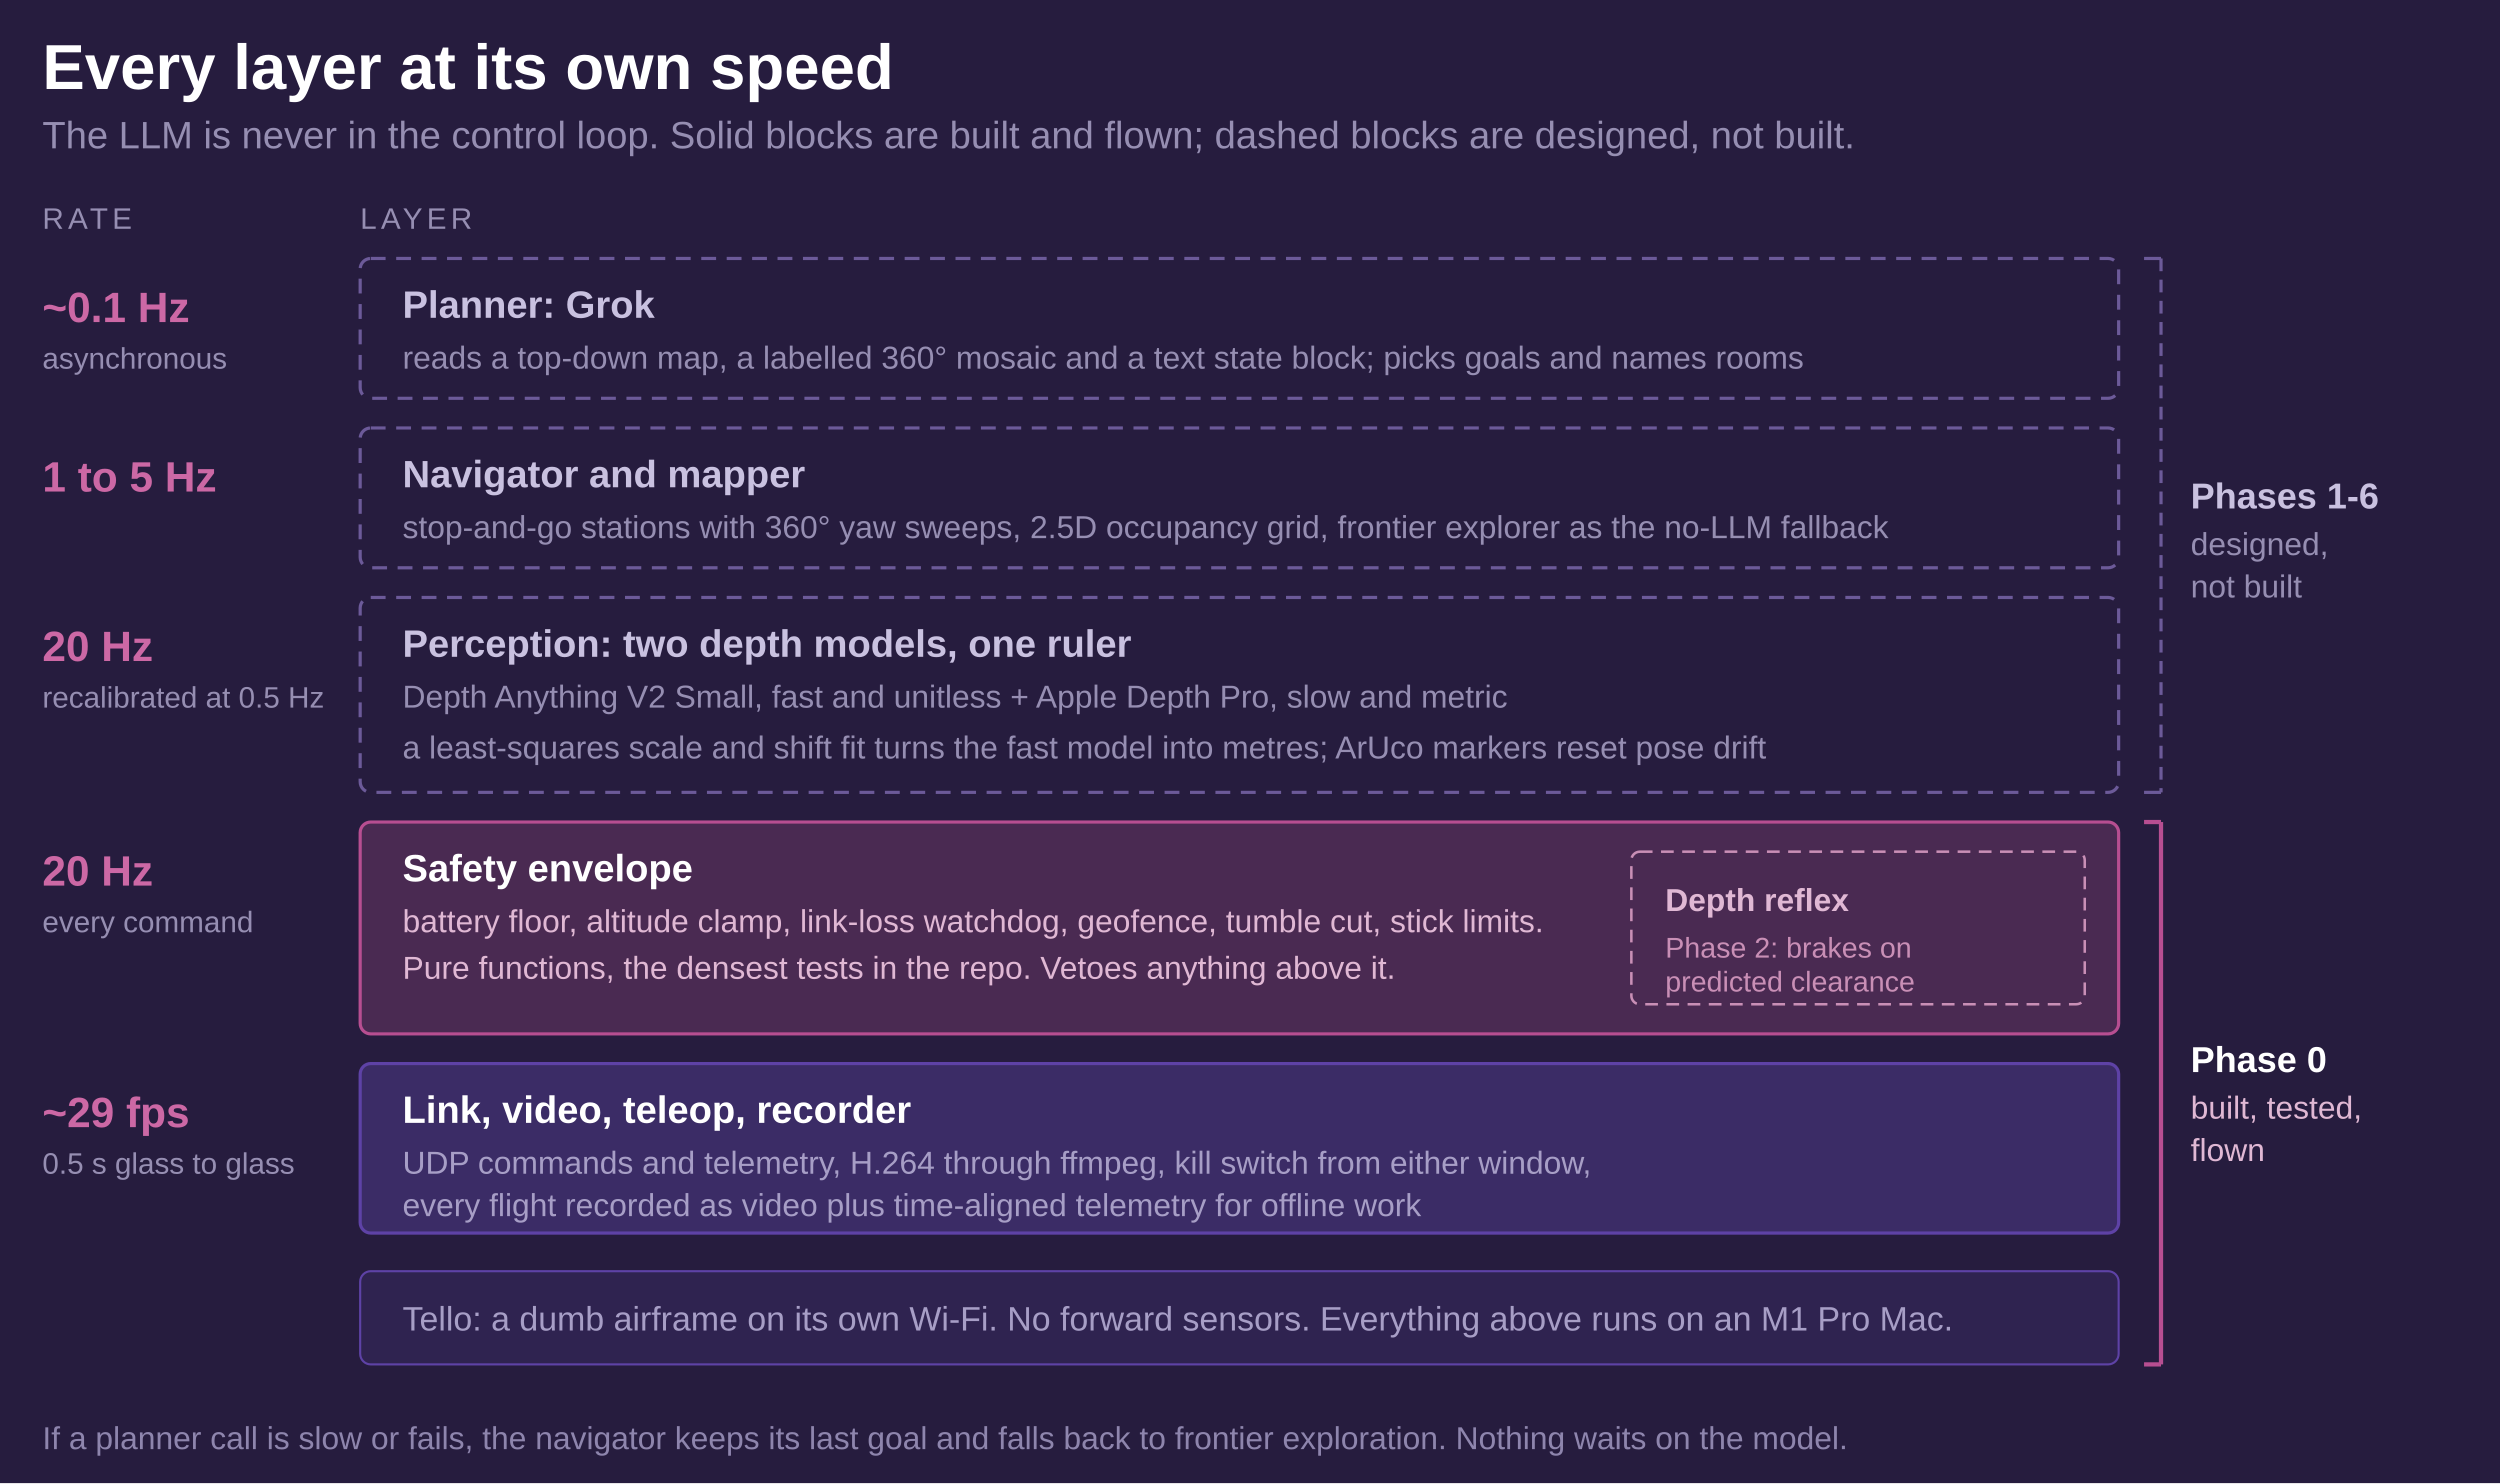
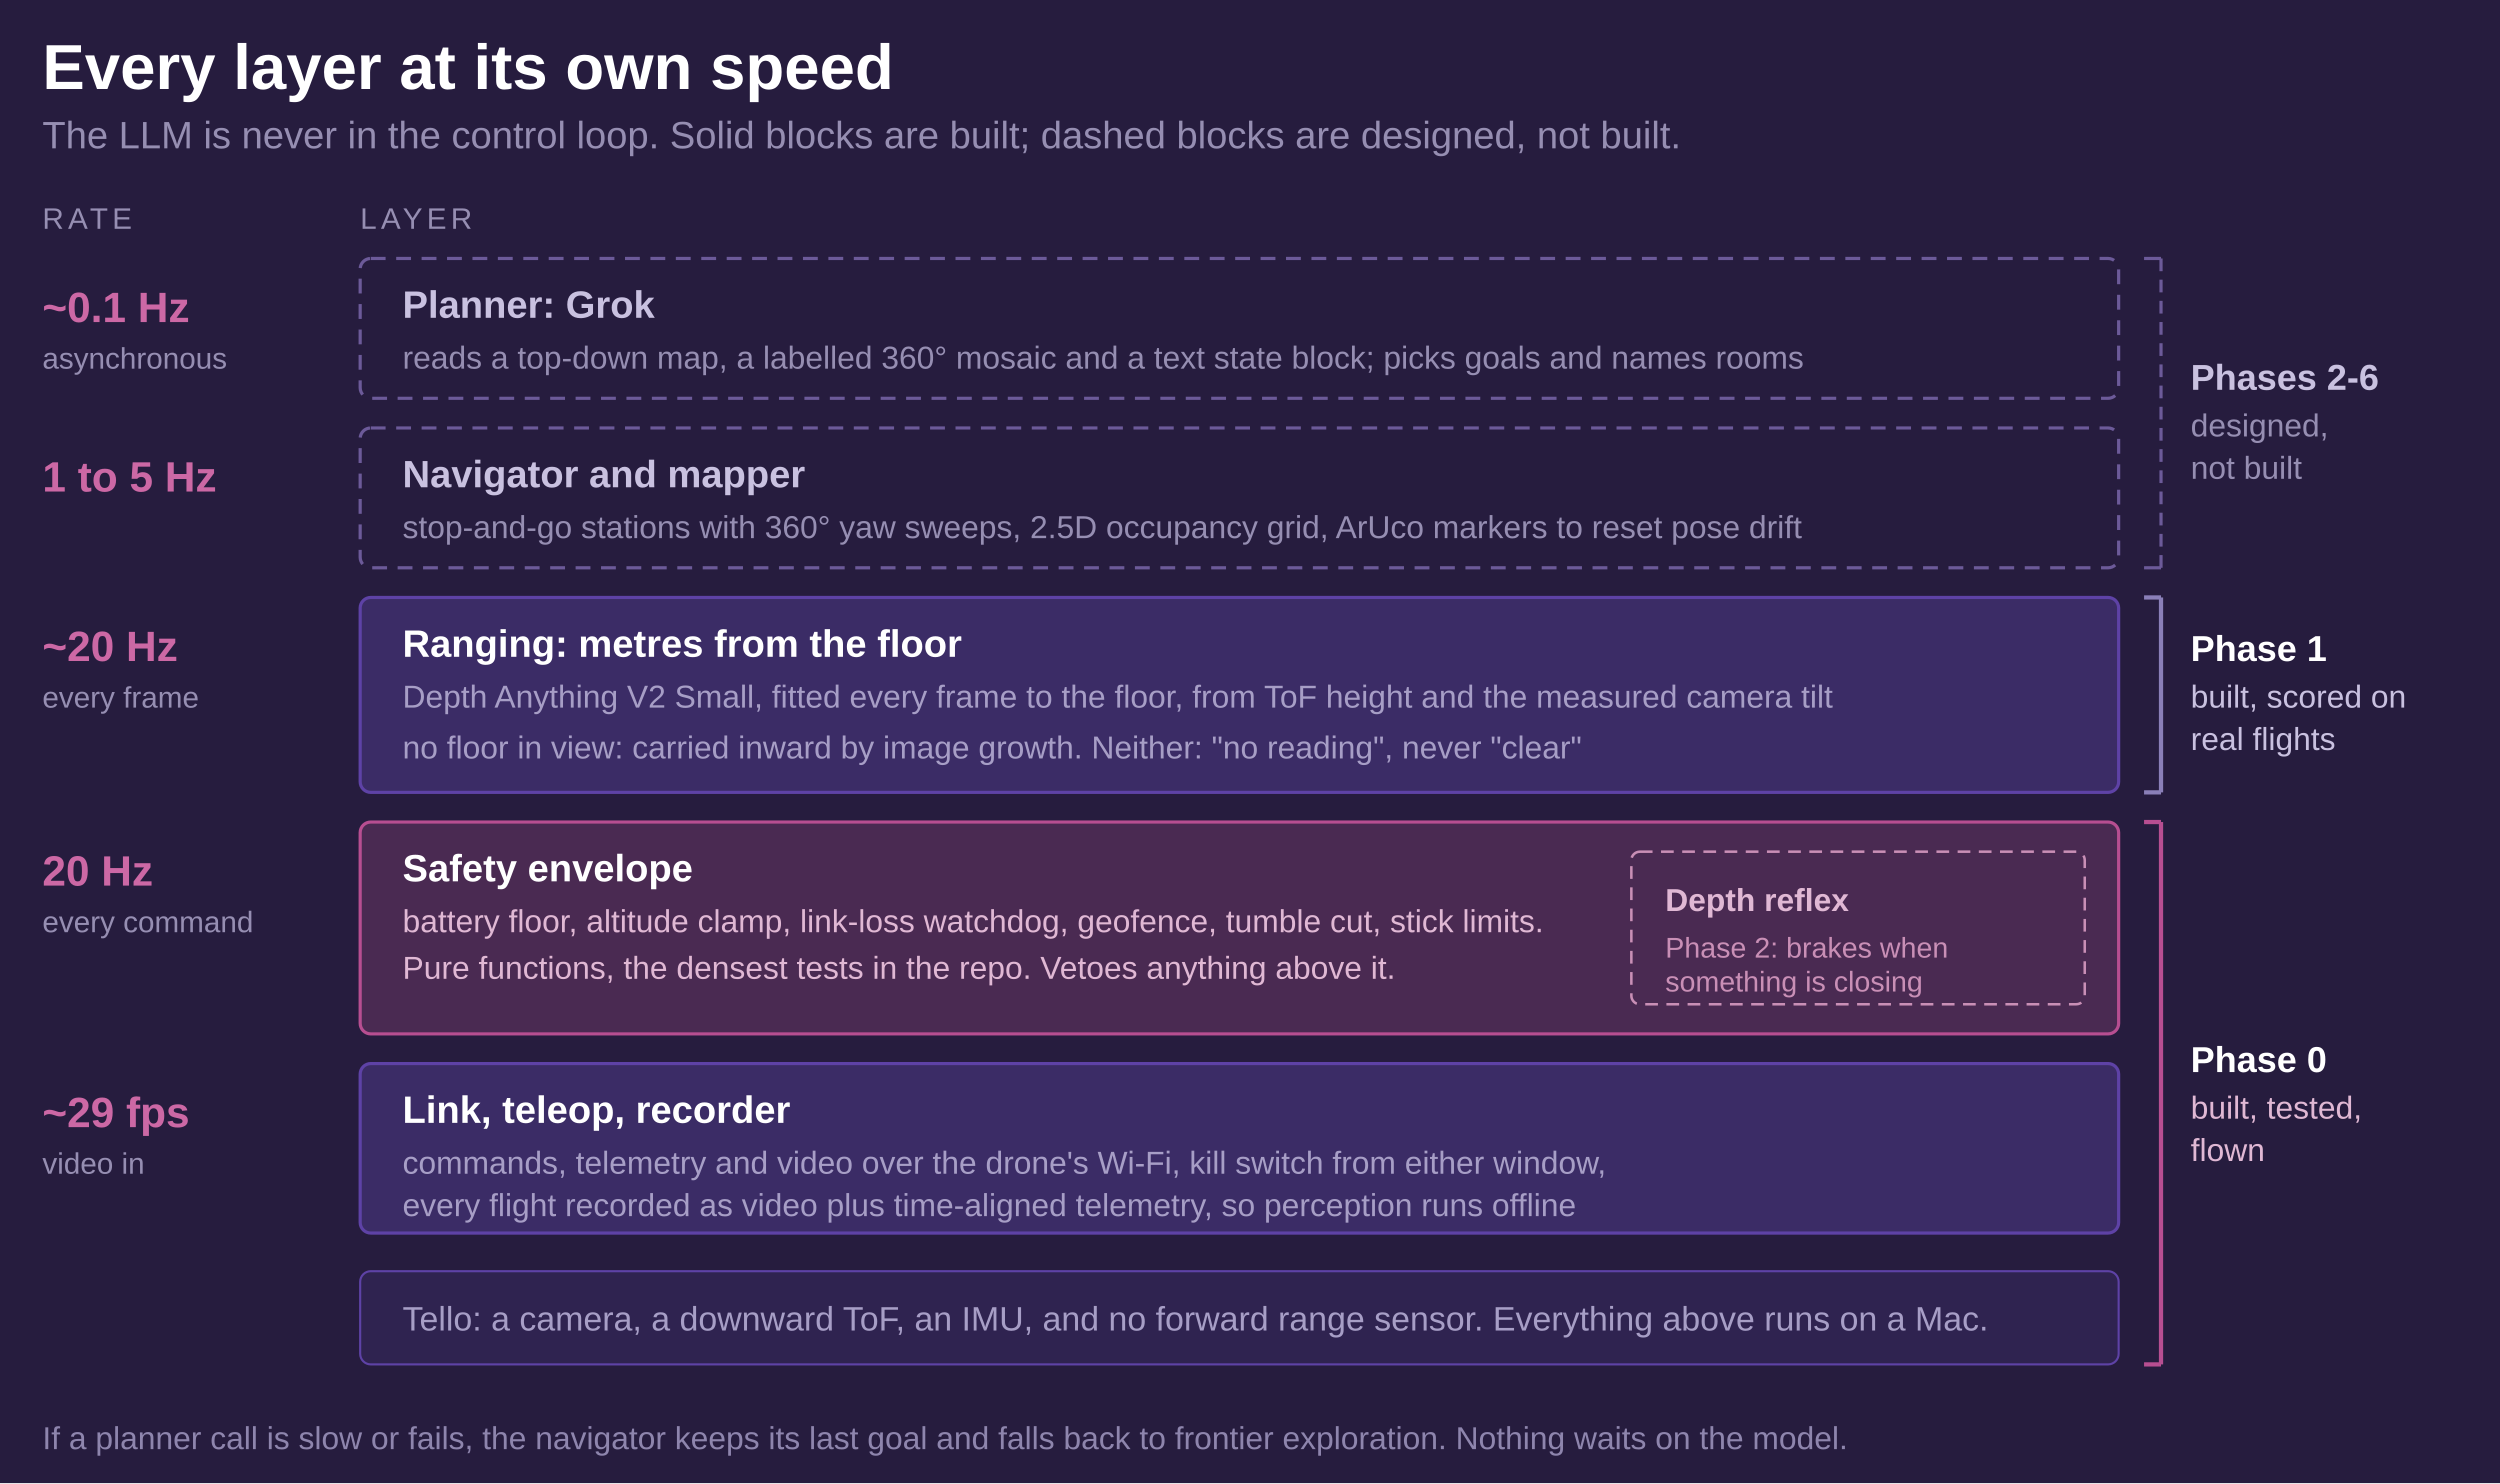
<svg xmlns="http://www.w3.org/2000/svg" viewBox="0 0 1180 700" width="1180" height="700" font-family="Arial, Helvetica, sans-serif">
-   <defs>
-     <marker id="dn" markerWidth="9" markerHeight="9" refX="4.5" refY="8" orient="auto">
-       <path d="M0,0 L9,0 L4.5,9 z" fill="#8a7fb8" />
-     </marker>
-   </defs>
  <rect width="1180" height="700" fill="#261c3e" />
  <text x="20" y="42" fill="#ffffff" font-size="30" font-weight="bold">Every layer at its own speed</text>
-   <text x="20" y="70" fill="#968eb2" font-size="18">The LLM is never in the control loop. Solid blocks are built and flown; dashed blocks are designed, not built.</text>
+   <text x="20" y="70" fill="#968eb2" font-size="18">The LLM is never in the control loop. Solid blocks are built; dashed blocks are designed, not built.</text>
  <text x="20" y="108" fill="#968eb2" font-size="14" letter-spacing="2">RATE</text>
  <text x="170" y="108" fill="#968eb2" font-size="14" letter-spacing="2">LAYER</text>
  <text x="20" y="152" fill="#cc68a5" font-size="20" font-weight="bold">~0.1 Hz</text>
  <text x="20" y="174" fill="#968eb2" font-size="14">asynchronous</text>
  <rect x="170" y="122" width="830" height="66" rx="5" fill="none" stroke="#6c5a99" stroke-width="1.5" stroke-dasharray="7 5" />
  <text x="190" y="150" fill="#c9c1e0" font-size="18" font-weight="bold">Planner: Grok</text>
  <text x="190" y="174" fill="#968eb2" font-size="15">reads a top-down map, a labelled 360° mosaic and a text state block; picks goals and names rooms</text>
  <text x="20" y="232" fill="#cc68a5" font-size="20" font-weight="bold">1 to 5 Hz</text>
  <rect x="170" y="202" width="830" height="66" rx="5" fill="none" stroke="#6c5a99" stroke-width="1.5" stroke-dasharray="7 5" />
  <text x="190" y="230" fill="#c9c1e0" font-size="18" font-weight="bold">Navigator and mapper</text>
-   <text x="190" y="254" fill="#968eb2" font-size="15">stop-and-go stations with 360° yaw sweeps, 2.5D occupancy grid, frontier explorer as the no-LLM fallback</text>
-   <text x="20" y="312" fill="#cc68a5" font-size="20" font-weight="bold">20 Hz</text>
-   <text x="20" y="334" fill="#968eb2" font-size="14">recalibrated at 0.5 Hz</text>
-   <rect x="170" y="282" width="830" height="92" rx="5" fill="none" stroke="#6c5a99" stroke-width="1.5" stroke-dasharray="7 5" />
-   <text x="190" y="310" fill="#c9c1e0" font-size="18" font-weight="bold">Perception: two depth models, one ruler</text>
-   <text x="190" y="334" fill="#968eb2" font-size="15">Depth Anything V2 Small, fast and unitless  +  Apple Depth Pro, slow and metric</text>
-   <text x="190" y="358" fill="#968eb2" font-size="15">a least-squares scale and shift fit turns the fast model into metres; ArUco markers reset pose drift</text>
+   <text x="190" y="254" fill="#968eb2" font-size="15">stop-and-go stations with 360° yaw sweeps, 2.5D occupancy grid, ArUco markers to reset pose drift</text>
+   <text x="20" y="312" fill="#cc68a5" font-size="20" font-weight="bold">~20 Hz</text>
+   <text x="20" y="334" fill="#968eb2" font-size="14">every frame</text>
+   <rect x="170" y="282" width="830" height="92" rx="5" fill="#3b2c66" stroke="#5e42a6" stroke-width="1.5" />
+   <text x="190" y="310" fill="#ffffff" font-size="18" font-weight="bold">Ranging: metres from the floor</text>
+   <text x="190" y="334" fill="#a79ec6" font-size="15">Depth Anything V2 Small, fitted every frame to the floor, from ToF height and the measured camera tilt</text>
+   <text x="190" y="358" fill="#a79ec6" font-size="15">no floor in view: carried inward by image growth. Neither: "no reading", never "clear"</text>
  <text x="20" y="418" fill="#cc68a5" font-size="20" font-weight="bold">20 Hz</text>
  <text x="20" y="440" fill="#968eb2" font-size="14">every command</text>
  <rect x="170" y="388" width="830" height="100" rx="5" fill="#4a2a52" stroke="#b74e91" stroke-width="1.5" />
  <text x="190" y="416" fill="#ffffff" font-size="18" font-weight="bold">Safety envelope</text>
  <text x="190" y="440" fill="#e0b8d4" font-size="15">battery floor, altitude clamp, link-loss watchdog, geofence, tumble cut, stick limits.</text>
  <text x="190" y="462" fill="#e0b8d4" font-size="15">Pure functions, the densest tests in the repo. Vetoes anything above it.</text>
  <rect x="770" y="402" width="214" height="72" rx="4" fill="none" stroke="#c98fb6" stroke-width="1.2" stroke-dasharray="6 4" />
  <text x="786" y="430" fill="#e0b8d4" font-size="15" font-weight="bold">Depth reflex</text>
-   <text x="786" y="452" fill="#c98fb6" font-size="13.5">Phase 2: brakes on</text>
-   <text x="786" y="468" fill="#c98fb6" font-size="13.5">predicted clearance</text>
+   <text x="786" y="452" fill="#c98fb6" font-size="13.5">Phase 2: brakes when</text>
+   <text x="786" y="468" fill="#c98fb6" font-size="13.5">something is closing</text>
  <text x="20" y="532" fill="#cc68a5" font-size="20" font-weight="bold">~29 fps</text>
-   <text x="20" y="554" fill="#968eb2" font-size="14">0.5 s glass to glass</text>
+   <text x="20" y="554" fill="#968eb2" font-size="14">video in</text>
  <rect x="170" y="502" width="830" height="80" rx="5" fill="#3b2c66" stroke="#5e42a6" stroke-width="1.5" />
-   <text x="190" y="530" fill="#ffffff" font-size="18" font-weight="bold">Link, video, teleop, recorder</text>
-   <text x="190" y="554" fill="#a79ec6" font-size="15">UDP commands and telemetry, H.264 through ffmpeg, kill switch from either window,</text>
-   <text x="190" y="574" fill="#a79ec6" font-size="15">every flight recorded as video plus time-aligned telemetry for offline work</text>
+   <text x="190" y="530" fill="#ffffff" font-size="18" font-weight="bold">Link, teleop, recorder</text>
+   <text x="190" y="554" fill="#a79ec6" font-size="15">commands, telemetry and video over the drone's Wi-Fi, kill switch from either window,</text>
+   <text x="190" y="574" fill="#a79ec6" font-size="15">every flight recorded as video plus time-aligned telemetry, so perception runs offline</text>
  <rect x="170" y="600" width="830" height="44" rx="5" fill="#2f2350" stroke="#5e42a6" stroke-width="1" />
-   <text x="190" y="628" fill="#a79ec6" font-size="16">Tello: a dumb airframe on its own Wi-Fi. No forward sensors. Everything above runs on an M1 Pro Mac.</text>
+   <text x="190" y="628" fill="#a79ec6" font-size="16">Tello: a camera, a downward ToF, an IMU, and no forward range sensor. Everything above runs on a Mac.</text>
  <line x1="1020" y1="388" x2="1020" y2="644" stroke="#b74e91" stroke-width="2" />
  <line x1="1012" y1="388" x2="1020" y2="388" stroke="#b74e91" stroke-width="2" />
  <line x1="1012" y1="644" x2="1020" y2="644" stroke="#b74e91" stroke-width="2" />
  <text x="1034" y="506" fill="#ffffff" font-size="17" font-weight="bold">Phase 0</text>
  <text x="1034" y="528" fill="#e0b8d4" font-size="15">built, tested,</text>
  <text x="1034" y="548" fill="#e0b8d4" font-size="15">flown</text>
-   <line x1="1020" y1="122" x2="1020" y2="374" stroke="#6c5a99" stroke-width="1.5" stroke-dasharray="6 4" />
+   <line x1="1020" y1="282" x2="1020" y2="374" stroke="#8a7fb8" stroke-width="2" />
+   <line x1="1012" y1="282" x2="1020" y2="282" stroke="#8a7fb8" stroke-width="2" />
+   <line x1="1012" y1="374" x2="1020" y2="374" stroke="#8a7fb8" stroke-width="2" />
+   <text x="1034" y="312" fill="#ffffff" font-size="17" font-weight="bold">Phase 1</text>
+   <text x="1034" y="334" fill="#c9c1e0" font-size="15">built, scored on</text>
+   <text x="1034" y="354" fill="#c9c1e0" font-size="15">real flights</text>
+   <line x1="1020" y1="122" x2="1020" y2="268" stroke="#6c5a99" stroke-width="1.5" stroke-dasharray="6 4" />
  <line x1="1012" y1="122" x2="1020" y2="122" stroke="#6c5a99" stroke-width="1.5" />
-   <line x1="1012" y1="374" x2="1020" y2="374" stroke="#6c5a99" stroke-width="1.5" />
-   <text x="1034" y="240" fill="#c9c1e0" font-size="17" font-weight="bold">Phases 1-6</text>
-   <text x="1034" y="262" fill="#968eb2" font-size="15">designed,</text>
-   <text x="1034" y="282" fill="#968eb2" font-size="15">not built</text>
+   <line x1="1012" y1="268" x2="1020" y2="268" stroke="#6c5a99" stroke-width="1.5" />
+   <text x="1034" y="184" fill="#c9c1e0" font-size="17" font-weight="bold">Phases 2-6</text>
+   <text x="1034" y="206" fill="#968eb2" font-size="15">designed,</text>
+   <text x="1034" y="226" fill="#968eb2" font-size="15">not built</text>
  <text x="20" y="684" fill="#8e85ad" font-size="15">If a planner call is slow or fails, the navigator keeps its last goal and falls back to frontier exploration. Nothing waits on the model.</text>
</svg>
